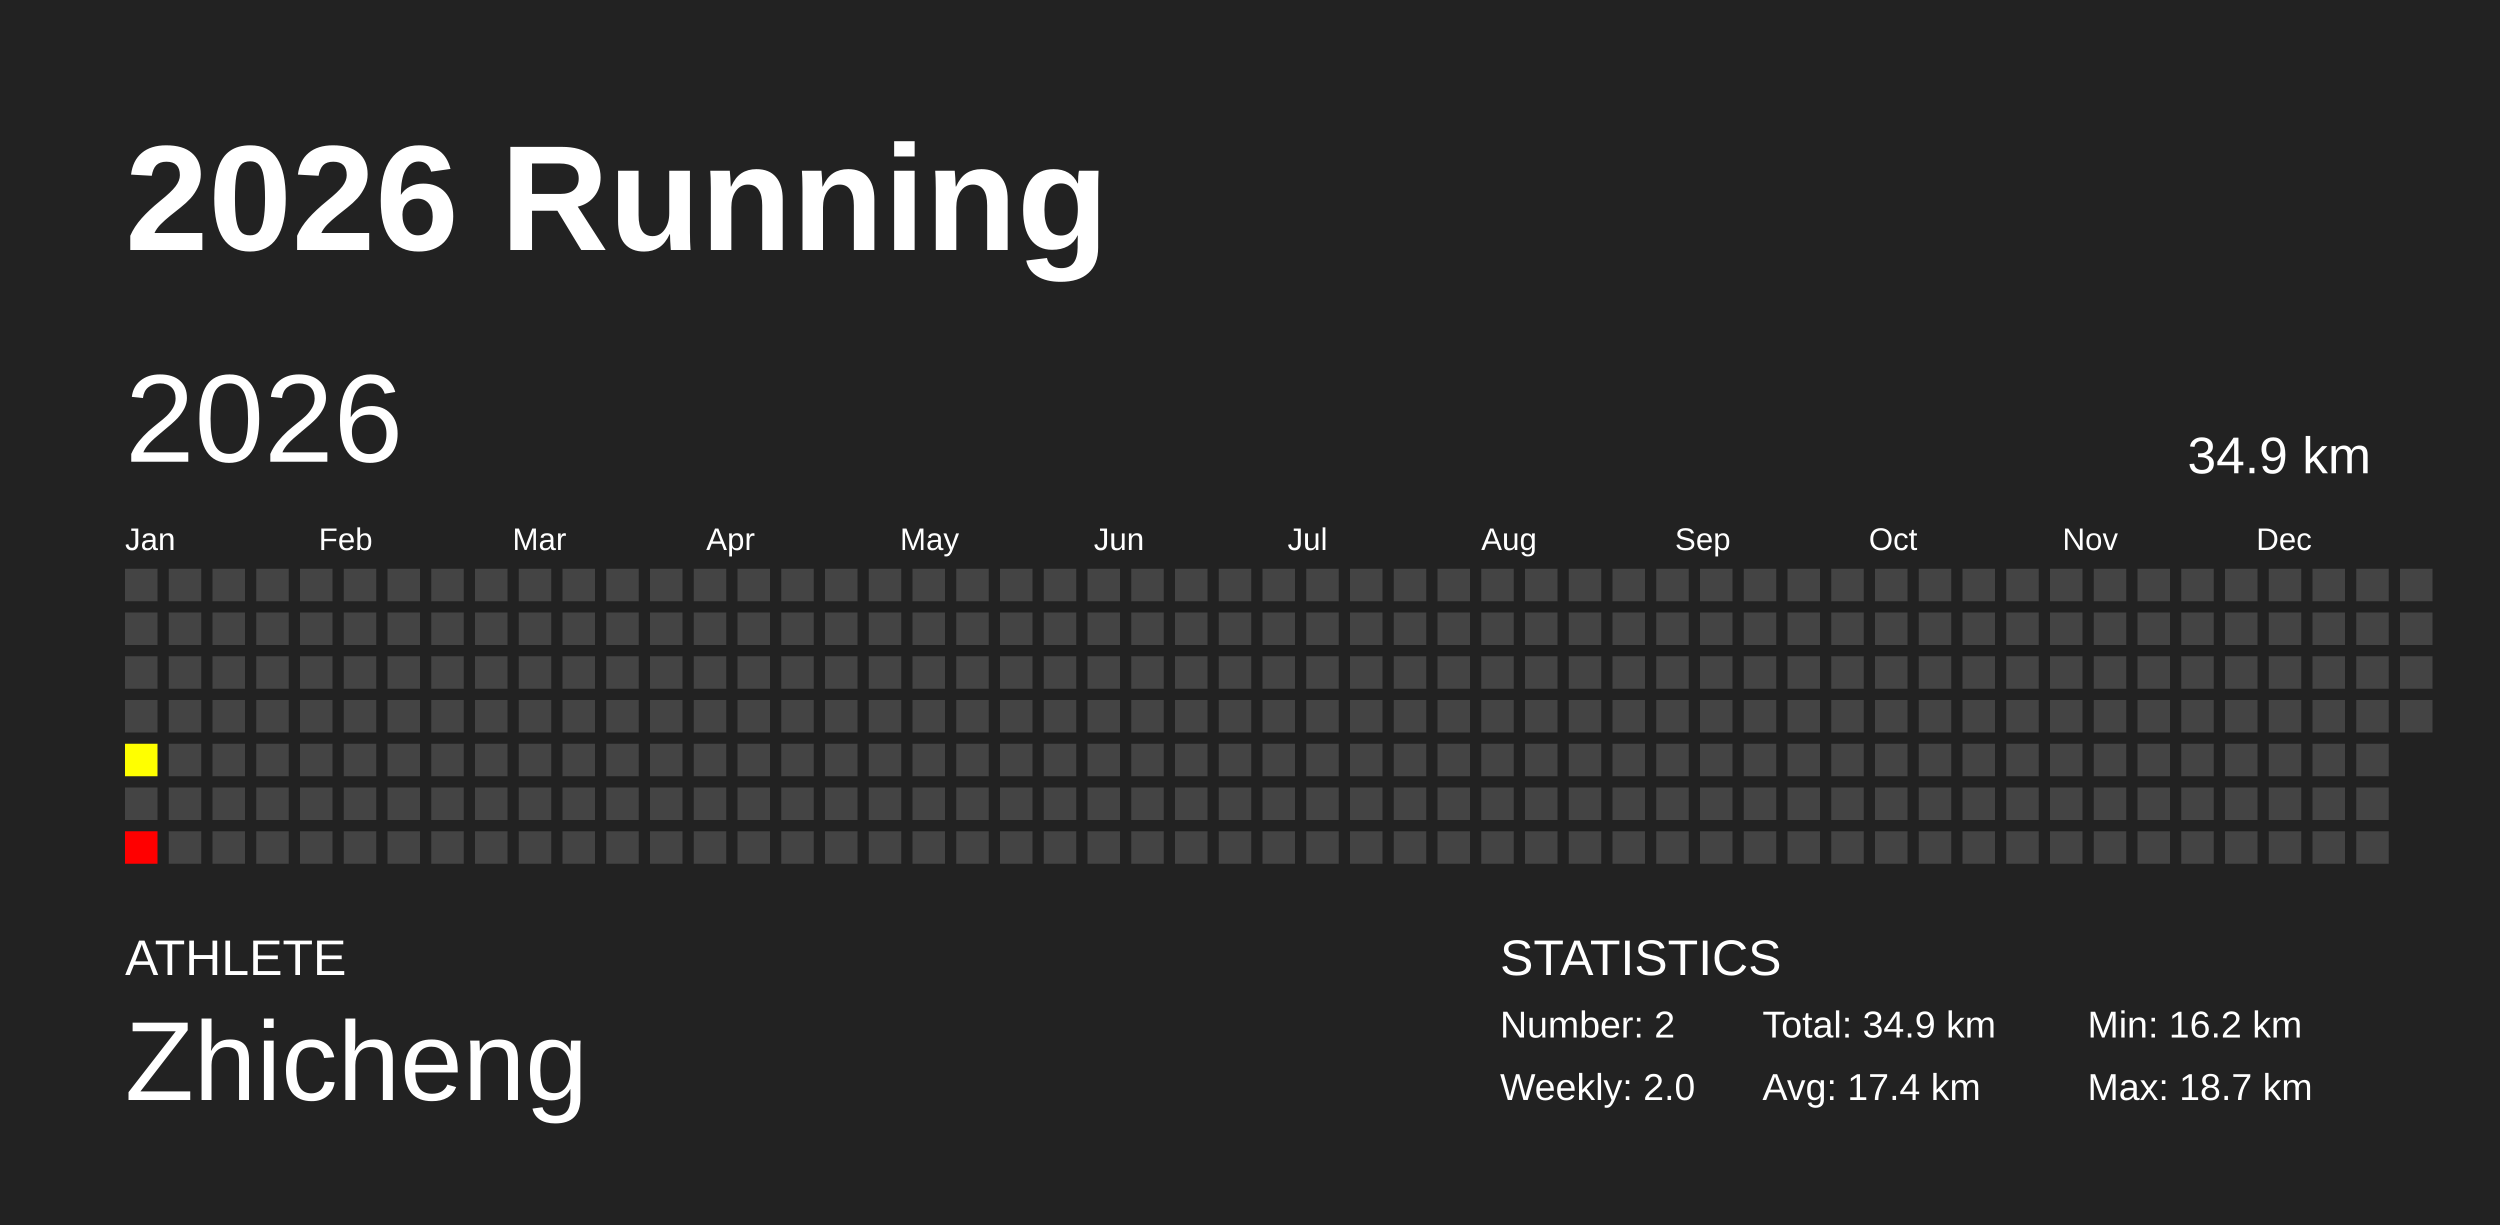
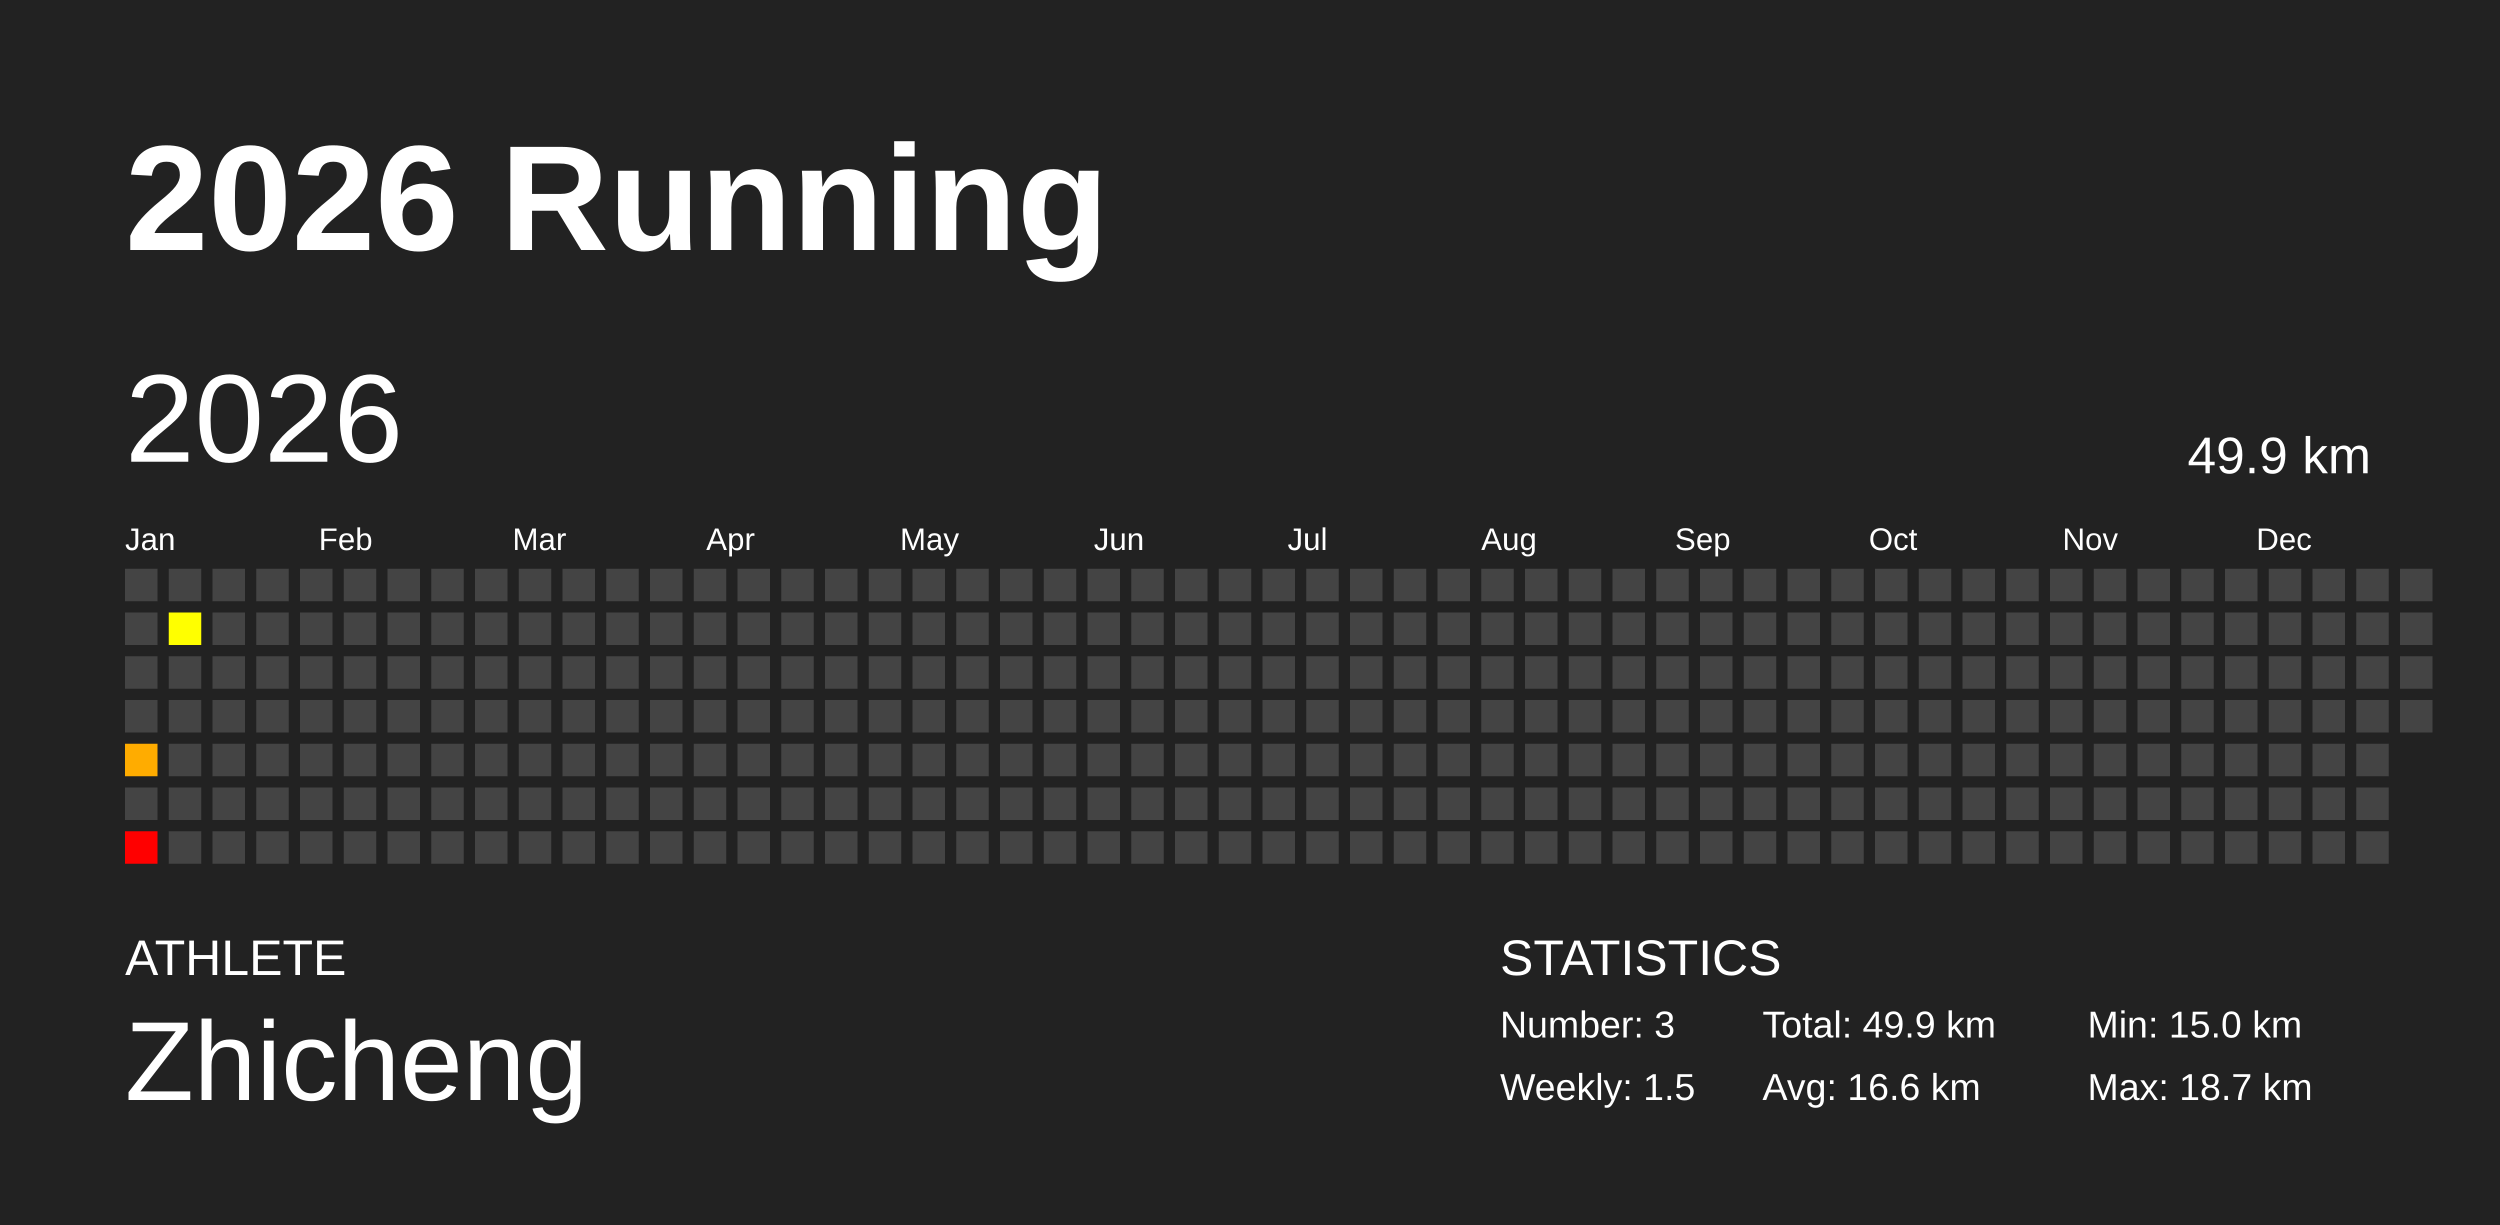
<svg xmlns="http://www.w3.org/2000/svg" baseProfile="full" height="98mm" version="1.1" viewBox="0,0,200,98" width="200mm">
  <defs />
  <rect fill="#222222" height="98" width="200" x="0" y="0" />
  <text fill="#FFFFFF" style="font-size:12px; font-family:Arial; font-weight:bold;" x="10" y="20">2026 Running</text>
  <text fill="#FFFFFF" style="font-size:4px; font-family:Arial" x="10" y="78">ATHLETE</text>
  <text fill="#FFFFFF" style="font-size:9px; font-family:Arial" x="10" y="88">Zhicheng</text>
  <text fill="#FFFFFF" style="font-size:4px; font-family:Arial" x="120" y="78">STATISTICS</text>
-   <text fill="#FFFFFF" style="font-size:3px; font-family:Arial" x="120" y="83">Number: 2</text>
-   <text fill="#FFFFFF" style="font-size:3px; font-family:Arial" x="120" y="88">Weekly: 2.0</text>
-   <text fill="#FFFFFF" style="font-size:3px; font-family:Arial" x="141" y="83">Total: 34.9 km</text>
-   <text fill="#FFFFFF" style="font-size:3px; font-family:Arial" x="141" y="88">Avg: 17.4 km</text>
-   <text fill="#FFFFFF" style="font-size:3px; font-family:Arial" x="167" y="83">Min: 16.2 km</text>
+   <text fill="#FFFFFF" style="font-size:3px; font-family:Arial" x="120" y="83">Number: 3</text>
+   <text fill="#FFFFFF" style="font-size:3px; font-family:Arial" x="120" y="88">Weekly: 1.5</text>
+   <text fill="#FFFFFF" style="font-size:3px; font-family:Arial" x="141" y="83">Total: 49.9 km</text>
+   <text fill="#FFFFFF" style="font-size:3px; font-family:Arial" x="141" y="88">Avg: 16.6 km</text>
+   <text fill="#FFFFFF" style="font-size:3px; font-family:Arial" x="167" y="83">Min: 15.0 km</text>
  <text fill="#FFFFFF" style="font-size:3px; font-family:Arial" x="167" y="88">Max: 18.7 km</text>
  <text dominant-baseline="hanging" fill="#FFFFFF" style="font-size:10.0px; font-family:Arial;" x="10" y="30">2026</text>
-   <text dominant-baseline="hanging" fill="#FFFFFF" style="font-size:4.125px; font-family:Arial;" x="175" y="35">34.9 km</text>
+   <text dominant-baseline="hanging" fill="#FFFFFF" style="font-size:4.125px; font-family:Arial;" x="175" y="35">49.9 km</text>
  <text fill="#FFFFFF" style="font-size:2.5px; font-family:Arial" x="10.0" y="44">Jan</text>
  <text fill="#FFFFFF" style="font-size:2.5px; font-family:Arial" x="25.5" y="44">Feb</text>
  <text fill="#FFFFFF" style="font-size:2.5px; font-family:Arial" x="41.0" y="44">Mar</text>
  <text fill="#FFFFFF" style="font-size:2.5px; font-family:Arial" x="56.5" y="44">Apr</text>
  <text fill="#FFFFFF" style="font-size:2.5px; font-family:Arial" x="72.0" y="44">May</text>
  <text fill="#FFFFFF" style="font-size:2.5px; font-family:Arial" x="87.5" y="44">Jun</text>
  <text fill="#FFFFFF" style="font-size:2.5px; font-family:Arial" x="103.0" y="44">Jul</text>
  <text fill="#FFFFFF" style="font-size:2.5px; font-family:Arial" x="118.5" y="44">Aug</text>
  <text fill="#FFFFFF" style="font-size:2.5px; font-family:Arial" x="134.0" y="44">Sep</text>
  <text fill="#FFFFFF" style="font-size:2.5px; font-family:Arial" x="149.5" y="44">Oct</text>
  <text fill="#FFFFFF" style="font-size:2.5px; font-family:Arial" x="165.0" y="44">Nov</text>
  <text fill="#FFFFFF" style="font-size:2.5px; font-family:Arial" x="180.5" y="44">Dec</text>
  <rect fill="#444444" height="2.6" width="2.6" x="10.0" y="45.5" />
  <rect fill="#444444" height="2.6" width="2.6" x="10.0" y="49.0" />
  <rect fill="#444444" height="2.6" width="2.6" x="10.0" y="52.5" />
  <rect fill="#444444" height="2.6" width="2.6" x="10.0" y="56.0" />
-   <rect fill="#ffff00" height="2.6" width="2.6" x="10.0" y="59.5" />
+   <rect fill="#ffac00" height="2.6" width="2.6" x="10.0" y="59.5" />
  <rect fill="#444444" height="2.6" width="2.6" x="10.0" y="63.0" />
  <rect fill="#ff0000" height="2.6" width="2.6" x="10.0" y="66.5" />
  <rect fill="#444444" height="2.6" width="2.6" x="13.5" y="45.5" />
-   <rect fill="#444444" height="2.6" width="2.6" x="13.5" y="49.0" />
+   <rect fill="#ffff00" height="2.6" width="2.6" x="13.5" y="49.0" />
  <rect fill="#444444" height="2.6" width="2.6" x="13.5" y="52.5" />
  <rect fill="#444444" height="2.6" width="2.6" x="13.5" y="56.0" />
  <rect fill="#444444" height="2.6" width="2.6" x="13.5" y="59.5" />
  <rect fill="#444444" height="2.6" width="2.6" x="13.5" y="63.0" />
  <rect fill="#444444" height="2.6" width="2.6" x="13.5" y="66.5" />
  <rect fill="#444444" height="2.6" width="2.6" x="17.0" y="45.5" />
  <rect fill="#444444" height="2.6" width="2.6" x="17.0" y="49.0" />
  <rect fill="#444444" height="2.6" width="2.6" x="17.0" y="52.5" />
  <rect fill="#444444" height="2.6" width="2.6" x="17.0" y="56.0" />
  <rect fill="#444444" height="2.6" width="2.6" x="17.0" y="59.5" />
  <rect fill="#444444" height="2.6" width="2.6" x="17.0" y="63.0" />
  <rect fill="#444444" height="2.6" width="2.6" x="17.0" y="66.5" />
  <rect fill="#444444" height="2.6" width="2.6" x="20.5" y="45.5" />
  <rect fill="#444444" height="2.6" width="2.6" x="20.5" y="49.0" />
  <rect fill="#444444" height="2.6" width="2.6" x="20.5" y="52.5" />
  <rect fill="#444444" height="2.6" width="2.6" x="20.5" y="56.0" />
  <rect fill="#444444" height="2.6" width="2.6" x="20.5" y="59.5" />
  <rect fill="#444444" height="2.6" width="2.6" x="20.5" y="63.0" />
  <rect fill="#444444" height="2.6" width="2.6" x="20.5" y="66.5" />
  <rect fill="#444444" height="2.6" width="2.6" x="24.0" y="45.5" />
  <rect fill="#444444" height="2.6" width="2.6" x="24.0" y="49.0" />
  <rect fill="#444444" height="2.6" width="2.6" x="24.0" y="52.5" />
  <rect fill="#444444" height="2.6" width="2.6" x="24.0" y="56.0" />
  <rect fill="#444444" height="2.6" width="2.6" x="24.0" y="59.5" />
  <rect fill="#444444" height="2.6" width="2.6" x="24.0" y="63.0" />
  <rect fill="#444444" height="2.6" width="2.6" x="24.0" y="66.5" />
  <rect fill="#444444" height="2.6" width="2.6" x="27.5" y="45.5" />
  <rect fill="#444444" height="2.6" width="2.6" x="27.5" y="49.0" />
  <rect fill="#444444" height="2.6" width="2.6" x="27.5" y="52.5" />
  <rect fill="#444444" height="2.6" width="2.6" x="27.5" y="56.0" />
  <rect fill="#444444" height="2.6" width="2.6" x="27.5" y="59.5" />
  <rect fill="#444444" height="2.6" width="2.6" x="27.5" y="63.0" />
  <rect fill="#444444" height="2.6" width="2.6" x="27.5" y="66.5" />
  <rect fill="#444444" height="2.6" width="2.6" x="31.0" y="45.5" />
  <rect fill="#444444" height="2.6" width="2.6" x="31.0" y="49.0" />
  <rect fill="#444444" height="2.6" width="2.6" x="31.0" y="52.5" />
  <rect fill="#444444" height="2.6" width="2.6" x="31.0" y="56.0" />
  <rect fill="#444444" height="2.6" width="2.6" x="31.0" y="59.5" />
  <rect fill="#444444" height="2.6" width="2.6" x="31.0" y="63.0" />
  <rect fill="#444444" height="2.6" width="2.6" x="31.0" y="66.5" />
  <rect fill="#444444" height="2.6" width="2.6" x="34.5" y="45.5" />
  <rect fill="#444444" height="2.6" width="2.6" x="34.5" y="49.0" />
  <rect fill="#444444" height="2.6" width="2.6" x="34.5" y="52.5" />
  <rect fill="#444444" height="2.6" width="2.6" x="34.5" y="56.0" />
  <rect fill="#444444" height="2.6" width="2.6" x="34.5" y="59.5" />
  <rect fill="#444444" height="2.6" width="2.6" x="34.5" y="63.0" />
  <rect fill="#444444" height="2.6" width="2.6" x="34.5" y="66.5" />
  <rect fill="#444444" height="2.6" width="2.6" x="38.0" y="45.5" />
  <rect fill="#444444" height="2.6" width="2.6" x="38.0" y="49.0" />
  <rect fill="#444444" height="2.6" width="2.6" x="38.0" y="52.5" />
  <rect fill="#444444" height="2.6" width="2.6" x="38.0" y="56.0" />
  <rect fill="#444444" height="2.6" width="2.6" x="38.0" y="59.5" />
  <rect fill="#444444" height="2.6" width="2.6" x="38.0" y="63.0" />
  <rect fill="#444444" height="2.6" width="2.6" x="38.0" y="66.5" />
  <rect fill="#444444" height="2.6" width="2.6" x="41.5" y="45.5" />
  <rect fill="#444444" height="2.6" width="2.6" x="41.5" y="49.0" />
  <rect fill="#444444" height="2.6" width="2.6" x="41.5" y="52.5" />
  <rect fill="#444444" height="2.6" width="2.6" x="41.5" y="56.0" />
  <rect fill="#444444" height="2.6" width="2.6" x="41.5" y="59.5" />
  <rect fill="#444444" height="2.6" width="2.6" x="41.5" y="63.0" />
  <rect fill="#444444" height="2.6" width="2.6" x="41.5" y="66.5" />
  <rect fill="#444444" height="2.6" width="2.6" x="45.0" y="45.5" />
  <rect fill="#444444" height="2.6" width="2.6" x="45.0" y="49.0" />
  <rect fill="#444444" height="2.6" width="2.6" x="45.0" y="52.5" />
  <rect fill="#444444" height="2.6" width="2.6" x="45.0" y="56.0" />
  <rect fill="#444444" height="2.6" width="2.6" x="45.0" y="59.5" />
  <rect fill="#444444" height="2.6" width="2.6" x="45.0" y="63.0" />
  <rect fill="#444444" height="2.6" width="2.6" x="45.0" y="66.5" />
  <rect fill="#444444" height="2.6" width="2.6" x="48.5" y="45.5" />
  <rect fill="#444444" height="2.6" width="2.6" x="48.5" y="49.0" />
  <rect fill="#444444" height="2.6" width="2.6" x="48.5" y="52.5" />
  <rect fill="#444444" height="2.6" width="2.6" x="48.5" y="56.0" />
  <rect fill="#444444" height="2.6" width="2.6" x="48.5" y="59.5" />
  <rect fill="#444444" height="2.6" width="2.6" x="48.5" y="63.0" />
  <rect fill="#444444" height="2.6" width="2.6" x="48.5" y="66.5" />
  <rect fill="#444444" height="2.6" width="2.6" x="52.0" y="45.5" />
  <rect fill="#444444" height="2.6" width="2.6" x="52.0" y="49.0" />
  <rect fill="#444444" height="2.6" width="2.6" x="52.0" y="52.5" />
  <rect fill="#444444" height="2.6" width="2.6" x="52.0" y="56.0" />
  <rect fill="#444444" height="2.6" width="2.6" x="52.0" y="59.5" />
  <rect fill="#444444" height="2.6" width="2.6" x="52.0" y="63.0" />
  <rect fill="#444444" height="2.6" width="2.6" x="52.0" y="66.5" />
  <rect fill="#444444" height="2.6" width="2.6" x="55.5" y="45.5" />
  <rect fill="#444444" height="2.6" width="2.6" x="55.5" y="49.0" />
  <rect fill="#444444" height="2.6" width="2.6" x="55.5" y="52.5" />
  <rect fill="#444444" height="2.6" width="2.6" x="55.5" y="56.0" />
  <rect fill="#444444" height="2.6" width="2.6" x="55.5" y="59.5" />
  <rect fill="#444444" height="2.6" width="2.6" x="55.5" y="63.0" />
  <rect fill="#444444" height="2.6" width="2.6" x="55.5" y="66.5" />
  <rect fill="#444444" height="2.6" width="2.6" x="59.0" y="45.5" />
  <rect fill="#444444" height="2.6" width="2.6" x="59.0" y="49.0" />
  <rect fill="#444444" height="2.6" width="2.6" x="59.0" y="52.5" />
  <rect fill="#444444" height="2.6" width="2.6" x="59.0" y="56.0" />
  <rect fill="#444444" height="2.6" width="2.6" x="59.0" y="59.5" />
  <rect fill="#444444" height="2.6" width="2.6" x="59.0" y="63.0" />
  <rect fill="#444444" height="2.6" width="2.6" x="59.0" y="66.5" />
  <rect fill="#444444" height="2.6" width="2.6" x="62.5" y="45.5" />
  <rect fill="#444444" height="2.6" width="2.6" x="62.5" y="49.0" />
  <rect fill="#444444" height="2.6" width="2.6" x="62.5" y="52.5" />
  <rect fill="#444444" height="2.6" width="2.6" x="62.5" y="56.0" />
  <rect fill="#444444" height="2.6" width="2.6" x="62.5" y="59.5" />
  <rect fill="#444444" height="2.6" width="2.6" x="62.5" y="63.0" />
  <rect fill="#444444" height="2.6" width="2.6" x="62.5" y="66.5" />
  <rect fill="#444444" height="2.6" width="2.6" x="66.0" y="45.5" />
  <rect fill="#444444" height="2.6" width="2.6" x="66.0" y="49.0" />
  <rect fill="#444444" height="2.6" width="2.6" x="66.0" y="52.5" />
  <rect fill="#444444" height="2.6" width="2.6" x="66.0" y="56.0" />
  <rect fill="#444444" height="2.6" width="2.6" x="66.0" y="59.5" />
  <rect fill="#444444" height="2.6" width="2.6" x="66.0" y="63.0" />
  <rect fill="#444444" height="2.6" width="2.6" x="66.0" y="66.5" />
  <rect fill="#444444" height="2.6" width="2.6" x="69.5" y="45.5" />
  <rect fill="#444444" height="2.6" width="2.6" x="69.5" y="49.0" />
  <rect fill="#444444" height="2.6" width="2.6" x="69.5" y="52.5" />
  <rect fill="#444444" height="2.6" width="2.6" x="69.5" y="56.0" />
  <rect fill="#444444" height="2.6" width="2.6" x="69.5" y="59.5" />
  <rect fill="#444444" height="2.6" width="2.6" x="69.5" y="63.0" />
  <rect fill="#444444" height="2.6" width="2.6" x="69.5" y="66.5" />
  <rect fill="#444444" height="2.6" width="2.6" x="73.0" y="45.5" />
  <rect fill="#444444" height="2.6" width="2.6" x="73.0" y="49.0" />
  <rect fill="#444444" height="2.6" width="2.6" x="73.0" y="52.5" />
  <rect fill="#444444" height="2.6" width="2.6" x="73.0" y="56.0" />
  <rect fill="#444444" height="2.6" width="2.6" x="73.0" y="59.5" />
  <rect fill="#444444" height="2.6" width="2.6" x="73.0" y="63.0" />
  <rect fill="#444444" height="2.6" width="2.6" x="73.0" y="66.5" />
  <rect fill="#444444" height="2.6" width="2.6" x="76.5" y="45.5" />
  <rect fill="#444444" height="2.6" width="2.6" x="76.5" y="49.0" />
  <rect fill="#444444" height="2.6" width="2.6" x="76.5" y="52.5" />
  <rect fill="#444444" height="2.6" width="2.6" x="76.5" y="56.0" />
  <rect fill="#444444" height="2.6" width="2.6" x="76.5" y="59.5" />
  <rect fill="#444444" height="2.6" width="2.6" x="76.5" y="63.0" />
  <rect fill="#444444" height="2.6" width="2.6" x="76.5" y="66.5" />
  <rect fill="#444444" height="2.6" width="2.6" x="80.0" y="45.5" />
  <rect fill="#444444" height="2.6" width="2.6" x="80.0" y="49.0" />
  <rect fill="#444444" height="2.6" width="2.6" x="80.0" y="52.5" />
  <rect fill="#444444" height="2.6" width="2.6" x="80.0" y="56.0" />
  <rect fill="#444444" height="2.6" width="2.6" x="80.0" y="59.5" />
  <rect fill="#444444" height="2.6" width="2.6" x="80.0" y="63.0" />
  <rect fill="#444444" height="2.6" width="2.6" x="80.0" y="66.5" />
  <rect fill="#444444" height="2.6" width="2.6" x="83.5" y="45.5" />
  <rect fill="#444444" height="2.6" width="2.6" x="83.5" y="49.0" />
  <rect fill="#444444" height="2.6" width="2.6" x="83.5" y="52.5" />
  <rect fill="#444444" height="2.6" width="2.6" x="83.5" y="56.0" />
  <rect fill="#444444" height="2.6" width="2.6" x="83.5" y="59.5" />
  <rect fill="#444444" height="2.6" width="2.6" x="83.5" y="63.0" />
  <rect fill="#444444" height="2.6" width="2.6" x="83.5" y="66.5" />
  <rect fill="#444444" height="2.6" width="2.6" x="87.0" y="45.5" />
  <rect fill="#444444" height="2.6" width="2.6" x="87.0" y="49.0" />
  <rect fill="#444444" height="2.6" width="2.6" x="87.0" y="52.5" />
  <rect fill="#444444" height="2.6" width="2.6" x="87.0" y="56.0" />
  <rect fill="#444444" height="2.6" width="2.6" x="87.0" y="59.5" />
  <rect fill="#444444" height="2.6" width="2.6" x="87.0" y="63.0" />
  <rect fill="#444444" height="2.6" width="2.6" x="87.0" y="66.5" />
  <rect fill="#444444" height="2.6" width="2.6" x="90.5" y="45.5" />
  <rect fill="#444444" height="2.6" width="2.6" x="90.5" y="49.0" />
  <rect fill="#444444" height="2.6" width="2.6" x="90.5" y="52.5" />
  <rect fill="#444444" height="2.6" width="2.6" x="90.5" y="56.0" />
  <rect fill="#444444" height="2.6" width="2.6" x="90.5" y="59.5" />
  <rect fill="#444444" height="2.6" width="2.6" x="90.5" y="63.0" />
  <rect fill="#444444" height="2.6" width="2.6" x="90.5" y="66.5" />
  <rect fill="#444444" height="2.6" width="2.6" x="94.0" y="45.5" />
  <rect fill="#444444" height="2.6" width="2.6" x="94.0" y="49.0" />
  <rect fill="#444444" height="2.6" width="2.6" x="94.0" y="52.5" />
  <rect fill="#444444" height="2.6" width="2.6" x="94.0" y="56.0" />
  <rect fill="#444444" height="2.6" width="2.6" x="94.0" y="59.5" />
  <rect fill="#444444" height="2.6" width="2.6" x="94.0" y="63.0" />
  <rect fill="#444444" height="2.6" width="2.6" x="94.0" y="66.5" />
  <rect fill="#444444" height="2.6" width="2.6" x="97.5" y="45.5" />
  <rect fill="#444444" height="2.6" width="2.6" x="97.5" y="49.0" />
  <rect fill="#444444" height="2.6" width="2.6" x="97.5" y="52.5" />
  <rect fill="#444444" height="2.6" width="2.6" x="97.5" y="56.0" />
  <rect fill="#444444" height="2.6" width="2.6" x="97.5" y="59.5" />
  <rect fill="#444444" height="2.6" width="2.6" x="97.5" y="63.0" />
  <rect fill="#444444" height="2.6" width="2.6" x="97.5" y="66.5" />
  <rect fill="#444444" height="2.6" width="2.6" x="101.0" y="45.5" />
  <rect fill="#444444" height="2.6" width="2.6" x="101.0" y="49.0" />
  <rect fill="#444444" height="2.6" width="2.6" x="101.0" y="52.5" />
  <rect fill="#444444" height="2.6" width="2.6" x="101.0" y="56.0" />
  <rect fill="#444444" height="2.6" width="2.6" x="101.0" y="59.5" />
  <rect fill="#444444" height="2.6" width="2.6" x="101.0" y="63.0" />
  <rect fill="#444444" height="2.6" width="2.6" x="101.0" y="66.5" />
  <rect fill="#444444" height="2.6" width="2.6" x="104.5" y="45.5" />
  <rect fill="#444444" height="2.6" width="2.6" x="104.5" y="49.0" />
  <rect fill="#444444" height="2.6" width="2.6" x="104.5" y="52.5" />
  <rect fill="#444444" height="2.6" width="2.6" x="104.5" y="56.0" />
  <rect fill="#444444" height="2.6" width="2.6" x="104.5" y="59.5" />
  <rect fill="#444444" height="2.6" width="2.6" x="104.5" y="63.0" />
  <rect fill="#444444" height="2.6" width="2.6" x="104.5" y="66.5" />
  <rect fill="#444444" height="2.6" width="2.6" x="108.0" y="45.5" />
  <rect fill="#444444" height="2.6" width="2.6" x="108.0" y="49.0" />
  <rect fill="#444444" height="2.6" width="2.6" x="108.0" y="52.5" />
  <rect fill="#444444" height="2.6" width="2.6" x="108.0" y="56.0" />
  <rect fill="#444444" height="2.6" width="2.6" x="108.0" y="59.5" />
  <rect fill="#444444" height="2.6" width="2.6" x="108.0" y="63.0" />
  <rect fill="#444444" height="2.6" width="2.6" x="108.0" y="66.5" />
  <rect fill="#444444" height="2.6" width="2.6" x="111.5" y="45.5" />
  <rect fill="#444444" height="2.6" width="2.6" x="111.5" y="49.0" />
  <rect fill="#444444" height="2.6" width="2.6" x="111.5" y="52.5" />
  <rect fill="#444444" height="2.6" width="2.6" x="111.5" y="56.0" />
  <rect fill="#444444" height="2.6" width="2.6" x="111.5" y="59.5" />
  <rect fill="#444444" height="2.6" width="2.6" x="111.5" y="63.0" />
  <rect fill="#444444" height="2.6" width="2.6" x="111.5" y="66.5" />
  <rect fill="#444444" height="2.6" width="2.6" x="115.0" y="45.5" />
  <rect fill="#444444" height="2.6" width="2.6" x="115.0" y="49.0" />
  <rect fill="#444444" height="2.6" width="2.6" x="115.0" y="52.5" />
  <rect fill="#444444" height="2.6" width="2.6" x="115.0" y="56.0" />
  <rect fill="#444444" height="2.6" width="2.6" x="115.0" y="59.5" />
  <rect fill="#444444" height="2.6" width="2.6" x="115.0" y="63.0" />
  <rect fill="#444444" height="2.6" width="2.6" x="115.0" y="66.5" />
  <rect fill="#444444" height="2.6" width="2.6" x="118.5" y="45.5" />
  <rect fill="#444444" height="2.6" width="2.6" x="118.5" y="49.0" />
  <rect fill="#444444" height="2.6" width="2.6" x="118.5" y="52.5" />
  <rect fill="#444444" height="2.6" width="2.6" x="118.5" y="56.0" />
  <rect fill="#444444" height="2.6" width="2.6" x="118.5" y="59.5" />
  <rect fill="#444444" height="2.6" width="2.6" x="118.5" y="63.0" />
  <rect fill="#444444" height="2.6" width="2.6" x="118.5" y="66.5" />
  <rect fill="#444444" height="2.6" width="2.6" x="122.0" y="45.5" />
  <rect fill="#444444" height="2.6" width="2.6" x="122.0" y="49.0" />
  <rect fill="#444444" height="2.6" width="2.6" x="122.0" y="52.5" />
  <rect fill="#444444" height="2.6" width="2.6" x="122.0" y="56.0" />
  <rect fill="#444444" height="2.6" width="2.6" x="122.0" y="59.5" />
  <rect fill="#444444" height="2.6" width="2.6" x="122.0" y="63.0" />
  <rect fill="#444444" height="2.6" width="2.6" x="122.0" y="66.5" />
  <rect fill="#444444" height="2.6" width="2.6" x="125.5" y="45.5" />
  <rect fill="#444444" height="2.6" width="2.6" x="125.5" y="49.0" />
  <rect fill="#444444" height="2.6" width="2.6" x="125.5" y="52.5" />
  <rect fill="#444444" height="2.6" width="2.6" x="125.5" y="56.0" />
  <rect fill="#444444" height="2.6" width="2.6" x="125.5" y="59.5" />
  <rect fill="#444444" height="2.6" width="2.6" x="125.5" y="63.0" />
  <rect fill="#444444" height="2.6" width="2.6" x="125.5" y="66.5" />
  <rect fill="#444444" height="2.6" width="2.6" x="129.0" y="45.5" />
  <rect fill="#444444" height="2.6" width="2.6" x="129.0" y="49.0" />
  <rect fill="#444444" height="2.6" width="2.6" x="129.0" y="52.5" />
  <rect fill="#444444" height="2.6" width="2.6" x="129.0" y="56.0" />
  <rect fill="#444444" height="2.6" width="2.6" x="129.0" y="59.5" />
  <rect fill="#444444" height="2.6" width="2.6" x="129.0" y="63.0" />
  <rect fill="#444444" height="2.6" width="2.6" x="129.0" y="66.5" />
  <rect fill="#444444" height="2.6" width="2.6" x="132.5" y="45.5" />
  <rect fill="#444444" height="2.6" width="2.6" x="132.5" y="49.0" />
  <rect fill="#444444" height="2.6" width="2.6" x="132.5" y="52.5" />
  <rect fill="#444444" height="2.6" width="2.6" x="132.5" y="56.0" />
  <rect fill="#444444" height="2.6" width="2.6" x="132.5" y="59.5" />
  <rect fill="#444444" height="2.6" width="2.6" x="132.5" y="63.0" />
  <rect fill="#444444" height="2.6" width="2.6" x="132.5" y="66.5" />
  <rect fill="#444444" height="2.6" width="2.6" x="136.0" y="45.5" />
  <rect fill="#444444" height="2.6" width="2.6" x="136.0" y="49.0" />
  <rect fill="#444444" height="2.6" width="2.6" x="136.0" y="52.5" />
  <rect fill="#444444" height="2.6" width="2.6" x="136.0" y="56.0" />
  <rect fill="#444444" height="2.6" width="2.6" x="136.0" y="59.5" />
  <rect fill="#444444" height="2.6" width="2.6" x="136.0" y="63.0" />
  <rect fill="#444444" height="2.6" width="2.6" x="136.0" y="66.5" />
  <rect fill="#444444" height="2.6" width="2.6" x="139.5" y="45.5" />
  <rect fill="#444444" height="2.6" width="2.6" x="139.5" y="49.0" />
  <rect fill="#444444" height="2.6" width="2.6" x="139.5" y="52.5" />
  <rect fill="#444444" height="2.6" width="2.6" x="139.5" y="56.0" />
  <rect fill="#444444" height="2.6" width="2.6" x="139.5" y="59.5" />
  <rect fill="#444444" height="2.6" width="2.6" x="139.5" y="63.0" />
  <rect fill="#444444" height="2.6" width="2.6" x="139.5" y="66.5" />
  <rect fill="#444444" height="2.6" width="2.6" x="143.0" y="45.5" />
  <rect fill="#444444" height="2.6" width="2.6" x="143.0" y="49.0" />
  <rect fill="#444444" height="2.6" width="2.6" x="143.0" y="52.5" />
  <rect fill="#444444" height="2.6" width="2.6" x="143.0" y="56.0" />
  <rect fill="#444444" height="2.6" width="2.6" x="143.0" y="59.5" />
  <rect fill="#444444" height="2.6" width="2.6" x="143.0" y="63.0" />
  <rect fill="#444444" height="2.6" width="2.6" x="143.0" y="66.5" />
  <rect fill="#444444" height="2.6" width="2.6" x="146.5" y="45.5" />
  <rect fill="#444444" height="2.6" width="2.6" x="146.5" y="49.0" />
  <rect fill="#444444" height="2.6" width="2.6" x="146.5" y="52.5" />
  <rect fill="#444444" height="2.6" width="2.6" x="146.5" y="56.0" />
  <rect fill="#444444" height="2.6" width="2.6" x="146.5" y="59.5" />
  <rect fill="#444444" height="2.6" width="2.6" x="146.5" y="63.0" />
  <rect fill="#444444" height="2.6" width="2.6" x="146.5" y="66.5" />
  <rect fill="#444444" height="2.6" width="2.6" x="150.0" y="45.5" />
  <rect fill="#444444" height="2.6" width="2.6" x="150.0" y="49.0" />
  <rect fill="#444444" height="2.6" width="2.6" x="150.0" y="52.5" />
  <rect fill="#444444" height="2.6" width="2.6" x="150.0" y="56.0" />
  <rect fill="#444444" height="2.6" width="2.6" x="150.0" y="59.5" />
  <rect fill="#444444" height="2.6" width="2.6" x="150.0" y="63.0" />
  <rect fill="#444444" height="2.6" width="2.6" x="150.0" y="66.5" />
  <rect fill="#444444" height="2.6" width="2.6" x="153.5" y="45.5" />
  <rect fill="#444444" height="2.6" width="2.6" x="153.5" y="49.0" />
  <rect fill="#444444" height="2.6" width="2.6" x="153.5" y="52.5" />
  <rect fill="#444444" height="2.6" width="2.6" x="153.5" y="56.0" />
  <rect fill="#444444" height="2.6" width="2.6" x="153.5" y="59.5" />
  <rect fill="#444444" height="2.6" width="2.6" x="153.5" y="63.0" />
  <rect fill="#444444" height="2.6" width="2.6" x="153.5" y="66.5" />
  <rect fill="#444444" height="2.6" width="2.6" x="157.0" y="45.5" />
  <rect fill="#444444" height="2.6" width="2.6" x="157.0" y="49.0" />
  <rect fill="#444444" height="2.6" width="2.6" x="157.0" y="52.5" />
  <rect fill="#444444" height="2.6" width="2.6" x="157.0" y="56.0" />
  <rect fill="#444444" height="2.6" width="2.6" x="157.0" y="59.5" />
  <rect fill="#444444" height="2.6" width="2.6" x="157.0" y="63.0" />
  <rect fill="#444444" height="2.6" width="2.6" x="157.0" y="66.5" />
  <rect fill="#444444" height="2.6" width="2.6" x="160.5" y="45.5" />
  <rect fill="#444444" height="2.6" width="2.6" x="160.5" y="49.0" />
  <rect fill="#444444" height="2.6" width="2.6" x="160.5" y="52.5" />
  <rect fill="#444444" height="2.6" width="2.6" x="160.5" y="56.0" />
  <rect fill="#444444" height="2.6" width="2.6" x="160.5" y="59.5" />
  <rect fill="#444444" height="2.6" width="2.6" x="160.5" y="63.0" />
  <rect fill="#444444" height="2.6" width="2.6" x="160.5" y="66.5" />
  <rect fill="#444444" height="2.6" width="2.6" x="164.0" y="45.5" />
  <rect fill="#444444" height="2.6" width="2.6" x="164.0" y="49.0" />
  <rect fill="#444444" height="2.6" width="2.6" x="164.0" y="52.5" />
  <rect fill="#444444" height="2.6" width="2.6" x="164.0" y="56.0" />
  <rect fill="#444444" height="2.6" width="2.6" x="164.0" y="59.5" />
  <rect fill="#444444" height="2.6" width="2.6" x="164.0" y="63.0" />
  <rect fill="#444444" height="2.6" width="2.6" x="164.0" y="66.5" />
  <rect fill="#444444" height="2.6" width="2.6" x="167.5" y="45.5" />
  <rect fill="#444444" height="2.6" width="2.6" x="167.5" y="49.0" />
  <rect fill="#444444" height="2.6" width="2.6" x="167.5" y="52.5" />
  <rect fill="#444444" height="2.6" width="2.6" x="167.5" y="56.0" />
  <rect fill="#444444" height="2.6" width="2.6" x="167.5" y="59.5" />
  <rect fill="#444444" height="2.6" width="2.6" x="167.5" y="63.0" />
  <rect fill="#444444" height="2.6" width="2.6" x="167.5" y="66.5" />
  <rect fill="#444444" height="2.6" width="2.6" x="171.0" y="45.5" />
  <rect fill="#444444" height="2.6" width="2.6" x="171.0" y="49.0" />
  <rect fill="#444444" height="2.6" width="2.6" x="171.0" y="52.5" />
  <rect fill="#444444" height="2.6" width="2.6" x="171.0" y="56.0" />
  <rect fill="#444444" height="2.6" width="2.6" x="171.0" y="59.5" />
  <rect fill="#444444" height="2.6" width="2.6" x="171.0" y="63.0" />
  <rect fill="#444444" height="2.6" width="2.6" x="171.0" y="66.5" />
  <rect fill="#444444" height="2.6" width="2.6" x="174.5" y="45.5" />
  <rect fill="#444444" height="2.6" width="2.6" x="174.5" y="49.0" />
  <rect fill="#444444" height="2.6" width="2.6" x="174.5" y="52.5" />
  <rect fill="#444444" height="2.6" width="2.6" x="174.5" y="56.0" />
  <rect fill="#444444" height="2.6" width="2.6" x="174.5" y="59.5" />
  <rect fill="#444444" height="2.6" width="2.6" x="174.5" y="63.0" />
  <rect fill="#444444" height="2.6" width="2.6" x="174.5" y="66.5" />
  <rect fill="#444444" height="2.6" width="2.6" x="178.0" y="45.5" />
  <rect fill="#444444" height="2.6" width="2.6" x="178.0" y="49.0" />
  <rect fill="#444444" height="2.6" width="2.6" x="178.0" y="52.5" />
  <rect fill="#444444" height="2.6" width="2.6" x="178.0" y="56.0" />
  <rect fill="#444444" height="2.6" width="2.6" x="178.0" y="59.5" />
  <rect fill="#444444" height="2.6" width="2.6" x="178.0" y="63.0" />
  <rect fill="#444444" height="2.6" width="2.6" x="178.0" y="66.5" />
  <rect fill="#444444" height="2.6" width="2.6" x="181.5" y="45.5" />
  <rect fill="#444444" height="2.6" width="2.6" x="181.5" y="49.0" />
  <rect fill="#444444" height="2.6" width="2.6" x="181.5" y="52.5" />
  <rect fill="#444444" height="2.6" width="2.6" x="181.5" y="56.0" />
  <rect fill="#444444" height="2.6" width="2.6" x="181.5" y="59.5" />
  <rect fill="#444444" height="2.6" width="2.6" x="181.5" y="63.0" />
  <rect fill="#444444" height="2.6" width="2.6" x="181.5" y="66.5" />
  <rect fill="#444444" height="2.6" width="2.6" x="185.0" y="45.5" />
  <rect fill="#444444" height="2.6" width="2.6" x="185.0" y="49.0" />
  <rect fill="#444444" height="2.6" width="2.6" x="185.0" y="52.5" />
  <rect fill="#444444" height="2.6" width="2.6" x="185.0" y="56.0" />
  <rect fill="#444444" height="2.6" width="2.6" x="185.0" y="59.5" />
  <rect fill="#444444" height="2.6" width="2.6" x="185.0" y="63.0" />
  <rect fill="#444444" height="2.6" width="2.6" x="185.0" y="66.5" />
  <rect fill="#444444" height="2.6" width="2.6" x="188.5" y="45.5" />
  <rect fill="#444444" height="2.6" width="2.6" x="188.5" y="49.0" />
  <rect fill="#444444" height="2.6" width="2.6" x="188.5" y="52.5" />
  <rect fill="#444444" height="2.6" width="2.6" x="188.5" y="56.0" />
  <rect fill="#444444" height="2.6" width="2.6" x="188.5" y="59.5" />
  <rect fill="#444444" height="2.6" width="2.6" x="188.5" y="63.0" />
  <rect fill="#444444" height="2.6" width="2.6" x="188.5" y="66.5" />
  <rect fill="#444444" height="2.6" width="2.6" x="192.0" y="45.5" />
  <rect fill="#444444" height="2.6" width="2.6" x="192.0" y="49.0" />
  <rect fill="#444444" height="2.6" width="2.6" x="192.0" y="52.5" />
  <rect fill="#444444" height="2.6" width="2.6" x="192.0" y="56.0" />
</svg>
